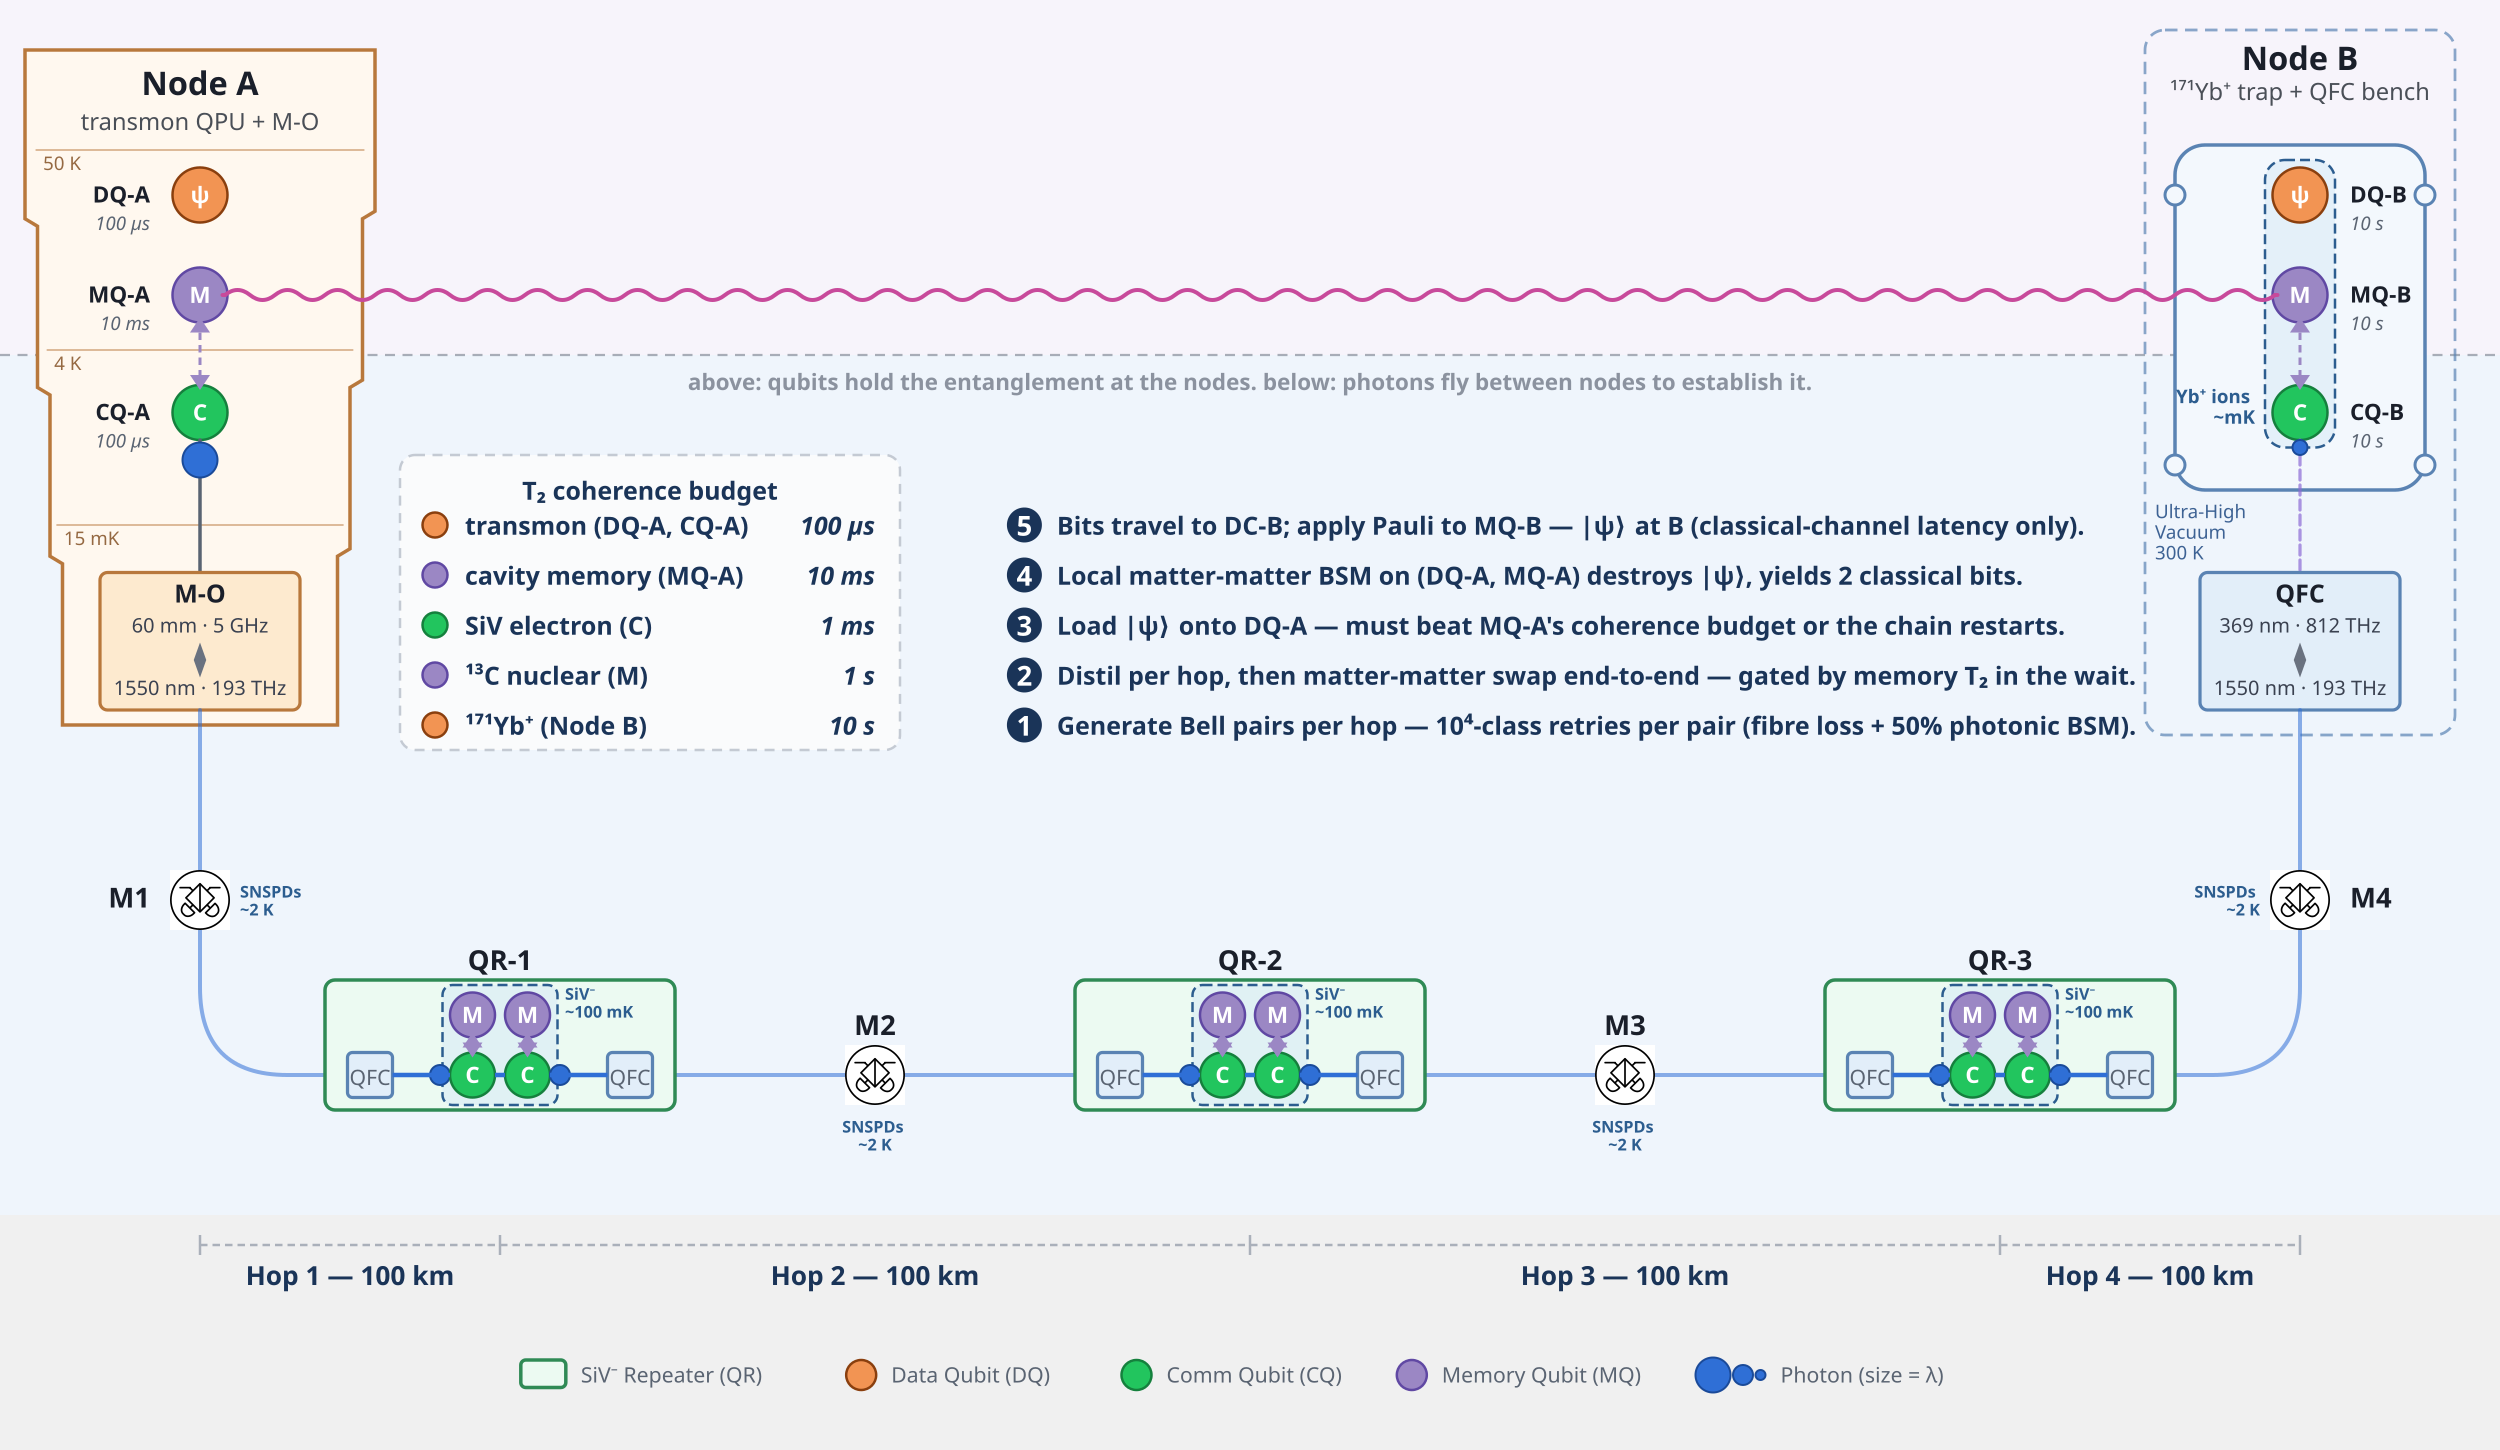
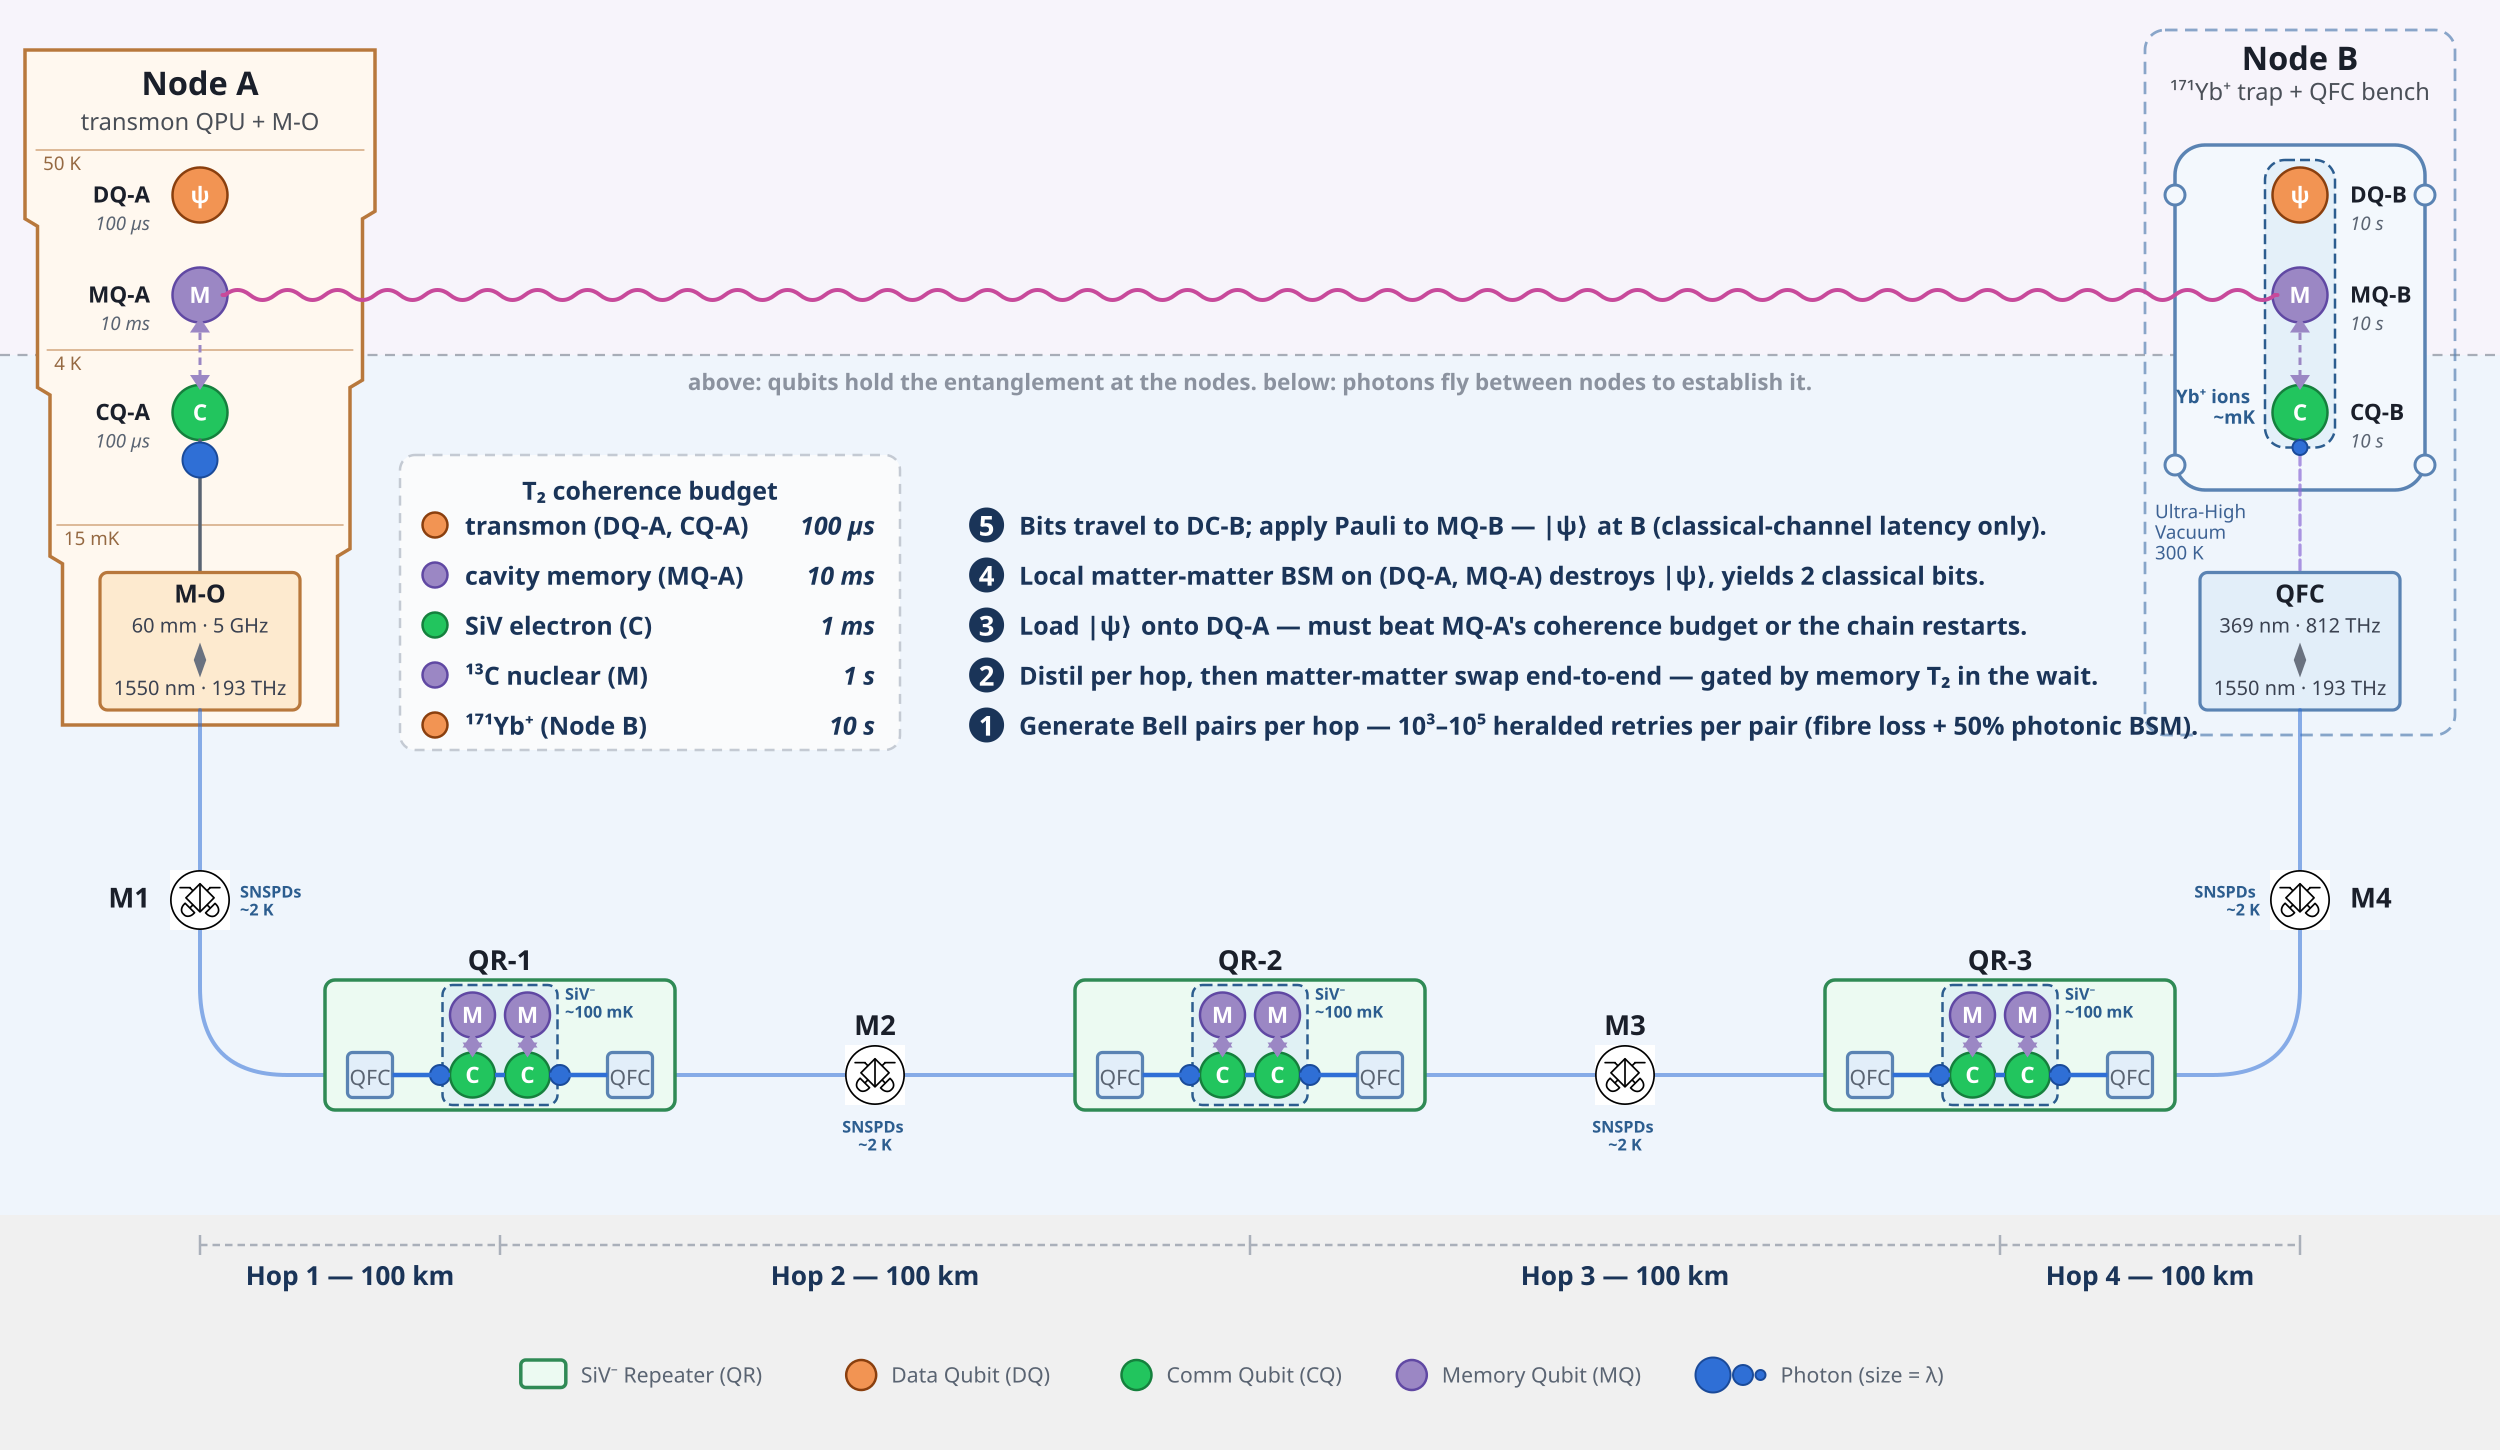
<svg xmlns="http://www.w3.org/2000/svg" viewBox="0 0 1000 580" role="img">
  <defs>
    <style>
  .vessel-A   { fill: #fff8ef; stroke: #b8783c; stroke-width: 1.4; }
  .vessel-B   { fill: #f3f8fd; stroke: #5a83b3; stroke-width: 1.4; }
  .nodeB-bdy  { fill: none; stroke: #5a83b3; stroke-width: 1.1; stroke-dasharray: 5 3; opacity: 0.7; }
  .repeater   { fill: #ecfaf2; stroke: #2f8a55; stroke-width: 1.4; }
  .m2o-blk    { fill: #fdeacf; stroke: #b8783c; stroke-width: 1.3; }
  .qfc-blk    { fill: #e2eef9; stroke: #5a83b3; stroke-width: 1.3; }
  .viewport   { fill: #f3f8fd; stroke: #5a83b3; stroke-width: 1.2; }
  .cold-zone  { fill: #d6e8f6; fill-opacity: 0.55; stroke: #2c5d8f; stroke-width: 1.0; stroke-dasharray: 4 2; }
  .cold-tag   { font: 700 7.5px sans-serif; fill: #2c5d8f; text-anchor: middle; }
  .t2-tag     { font: italic 7.5px sans-serif; fill: #5a6472; }
  .plate      { stroke: #b8783c; stroke-width: 0.7; opacity: 0.55; }

  .data       { fill: #f29453; stroke: #8a3f0e; stroke-width: 1; }
  .comm       { fill: #22c55e; stroke: #15803d; stroke-width: 1; }
  .memory     { fill: #9b87c4; stroke: #6048a3; stroke-width: 1; }
  .photon     { fill: #2f6fd6; stroke: #1a4a99; stroke-width: 0.8; }

  .node-ttl   { font: 700 13px sans-serif; fill: #1a1f2a; text-anchor: middle; }
  .node-sub   { font: 9.5px sans-serif; fill: #4a4f57; text-anchor: middle; }
  .lbl        { font: 600 11px sans-serif; fill: #1a1f2a; text-anchor: middle; }
  .blk-ttl    { font: 700 10px sans-serif; fill: #1a1f2a; text-anchor: middle; }
  .blk-line   { font: 8px sans-serif; fill: #3a4150; text-anchor: middle; }
  .plate-tag  { font: 7.5px sans-serif; fill: #8a5a30; text-anchor: start; opacity: 0.9; }
  .mini       { font: 8.5px sans-serif; fill: #5a6472; text-anchor: middle; }
  .qbit-in    { font: 700 9px sans-serif; fill: #ffffff; text-anchor: middle; dominant-baseline: middle; }
  .qbit-side  { font: 600 9px sans-serif; fill: #1a1f2a; }
  .km         { font: 600 9px sans-serif; fill: #5a6472; text-anchor: middle; }
  .hop        { font: 700 10.5px sans-serif; fill: #1a3458; text-anchor: middle; }
  .midline    { stroke: #aab0ba; stroke-width: 1; fill: none; stroke-dasharray: 3 2; }
  .swap-link  { stroke: #9b87c4; stroke-width: 1.2; fill: none; stroke-dasharray: 3 2; }

  .plane-matter    { fill: #f7f4fb; }
  .plane-photonic  { fill: #eff5fc; }
  .interface-line  { stroke: #6a7280; stroke-width: 0.9; fill: none; stroke-dasharray: 4 3; opacity: 0.55; }
  .plane-tag       { font: 700 9px sans-serif; fill: #6a7280; opacity: 0.75; }

  .fiber           { stroke: #5a6472; stroke-width: 1.4; fill: none; stroke-linecap: round; stroke-linejoin: round; }
  .fiber--quantum  { stroke: #2f6fd6; stroke-width: 1.6; fill: none; stroke-linecap: round; stroke-linejoin: round; opacity: 0.55; }
  .fiber--stub     { stroke: #2f6fd6; stroke-width: 1.8; fill: none; stroke-linecap: butt; }
  .fiber--uv       { stroke: #8c6ad6; stroke-width: 1.3; fill: none; stroke-linecap: round; stroke-dasharray: 4 2; opacity: 0.7; }

  /* End-to-end entanglement wavy line between MQ-A and MQ-B (workspace
     convention — magenta sinusoid; see /entanglement, /swapping). */
  .entanglement    { stroke: #c84a9b; stroke-width: 1.6; fill: none; stroke-linecap: round; }
  .entanglement-lbl{ font: 600 9px sans-serif; fill: #c84a9b; text-anchor: middle; }

  /* Numbered teleportation-protocol steps overlaid on the figure.
     dominant-baseline: central on BOTH the badge number and the caption
     text — otherwise the caption defaults to baseline-aligned (visual
     centre above y) while the badge number is geometrically centred at y,
     leaving the digits sitting visibly lower than the words. */
  .step-num   { font: 700 11px sans-serif; fill: #ffffff; text-anchor: middle; dominant-baseline: central; }
  .step-num-bg{ fill: #1a3458; stroke: none; }
  .step-txt   { font: 600 10px sans-serif; fill: #1a3458; text-anchor: start; dominant-baseline: central; }
</style>
    <symbol id="quisp-bsa-white" viewBox="0 0 100 100" overflow="visible">
      <rect x="0" y="0" width="100" height="100" fill="#ffffff" />
      <g transform="rotate(180 50 50)">
        <g id="layer1" transform="translate(-31.46088,77.69216)">
          <g id="g20029" transform="matrix(2.837529,0,0,2.837529,-4.74348,-1217.76)">
            <circle style="fill:none;stroke:#000000;stroke-width:1;stroke-miterlimit:4;stroke-dasharray:none" id="circle19883" cx="30.38" cy="419.403" r="17.121" />
            <rect style="fill:none;stroke:#000000;stroke-width:1;stroke-linejoin:round;stroke-miterlimit:4;stroke-dasharray:none" id="rect19885" width="11.686" height="11.686" x="-324.797" y="-281.833" ry="0" transform="rotate(-135)" />
            <path id="path19887" style="fill:none;stroke:#000000;stroke-width:1;stroke-linejoin:round;stroke-miterlimit:4;stroke-dasharray:none" d="m 20.283,411.291 c -1.34,1.34 -1.049,3.788 0.652,5.489 l 0.614,0.614 5.536,-5.536 -0.614,-0.614 c -1.701,-1.701 -4.149,-1.992 -5.489,-0.652 z" />
            <path id="path19889" style="fill:none;stroke:#000000;stroke-width:1;stroke-linejoin:round;stroke-miterlimit:4;stroke-dasharray:none" d="m 39.687,410.683 c -1.34,-1.34 -3.788,-1.049 -5.489,0.652 l -0.614,0.614 5.536,5.536 0.614,-0.614 c 1.701,-1.701 1.992,-4.149 0.652,-5.489 z" />
            <path style="fill:none;stroke:#000000;stroke-width:1;stroke-linecap:butt;stroke-linejoin:miter;stroke-miterlimit:4;stroke-dasharray:none;stroke-opacity:1" d="M 30.38,428.952 V 412.425" id="path19891" />
            <path style="fill:none;stroke:#000000;stroke-width:1;stroke-linecap:butt;stroke-linejoin:miter;stroke-miterlimit:4;stroke-dasharray:none;stroke-opacity:1" d="m 24.318,414.627 1.952,1.952" id="path19893" />
            <path style="fill:none;stroke:#000000;stroke-width:1;stroke-linecap:butt;stroke-linejoin:miter;stroke-miterlimit:4;stroke-dasharray:none;stroke-opacity:1" d="m 36.352,414.717 -1.952,1.952" id="path19895" />
            <path style="fill:none;stroke:#000000;stroke-width:1;stroke-linecap:butt;stroke-linejoin:miter;stroke-miterlimit:4;stroke-dasharray:none;stroke-opacity:1" d="m 34.512,424.82 1.952,1.952" id="path19897" />
            <path style="fill:none;stroke:#000000;stroke-width:1;stroke-linecap:round;stroke-linejoin:miter;stroke-miterlimit:4;stroke-dasharray:none;stroke-opacity:1" d="m 36.202,426.664 h 5.849" id="path19899" />
            <path style="fill:none;stroke:#000000;stroke-width:1;stroke-linecap:butt;stroke-linejoin:miter;stroke-miterlimit:4;stroke-dasharray:none;stroke-opacity:1" d="m 26.248,424.82 -1.952,1.952" id="path19903" />
            <path style="fill:none;stroke:#000000;stroke-width:1;stroke-linecap:round;stroke-linejoin:miter;stroke-miterlimit:4;stroke-dasharray:none;stroke-opacity:1" d="M 24.558,426.664 H 18.71" id="path19905" />
          </g>
        </g>
      </g>
    </symbol>
  </defs>
  <rect x="0" y="0" width="1000" height="142" class="plane-matter" />
  <rect x="0" y="142" width="1000" height="344" class="plane-photonic" />
  <line x1="0" y1="142" x2="1000" y2="142" class="interface-line" />
  <text x="500.0" y="156" class="plane-tag" style="text-anchor:middle">above: qubits hold the entanglement at the nodes.   below: photons fly between nodes to establish it.</text>
  <path d="M 10.0,20 L 150.0,20 L 150.0,84.5 L 145.0,87.5 L 145.0,152.0 L 140.0,155.0 L 140.0,219.5 L 135.0,222.5 L 135.0,290 L 25.0,290 L 25.0,225.5 L 20.0,222.5 L 20.0,158.0 L 15.0,155.0 L 15.0,90.5 L 10.0,87.5 L 10.0,20 Z" class="vessel-A" />
  <line x1="14.222" y1="60" x2="145.778" y2="60" class="plate" />
  <text x="17.222" y="68" class="plate-tag" style="text-anchor:start">50 K</text>
  <line x1="18.667" y1="140" x2="141.333" y2="140" class="plate" />
  <text x="21.667" y="148" class="plate-tag" style="text-anchor:start">4 K</text>
  <line x1="22.556" y1="210" x2="137.444" y2="210" class="plate" />
  <text x="25.556" y="218" class="plate-tag" style="text-anchor:start">15 mK</text>
  <text x="80" y="38" class="node-ttl" style="text-anchor:middle">Node A</text>
  <text x="80" y="52" class="node-sub" style="text-anchor:middle">transmon QPU + M-O</text>
  <circle cx="80" cy="78" r="11" class="data" />
  <text x="80" y="78" class="qbit-in" style="text-anchor:middle">ψ</text>
  <text x="60" y="81" class="qbit-side" style="text-anchor:end">DQ-A</text>
  <circle cx="80" cy="118" r="11" class="memory" />
  <text x="80" y="118" class="qbit-in" style="text-anchor:middle">M</text>
  <text x="60" y="121" class="qbit-side" style="text-anchor:end">MQ-A</text>
  <circle cx="80" cy="165" r="11" class="comm" />
  <text x="80" y="165" class="qbit-in" style="text-anchor:middle">C</text>
  <text x="60" y="168" class="qbit-side" style="text-anchor:end">CQ-A</text>
  <line x1="80" y1="133" x2="80" y2="150" class="swap-link" />
  <path d="M 76 133 L 84 133 L 80 127 Z" style="fill:#9b87c4" />
  <path d="M 76 150 L 84 150 L 80 156 Z" style="fill:#9b87c4" />
  <text x="60" y="92" class="t2-tag" style="text-anchor:end">100 µs</text>
  <text x="60" y="132" class="t2-tag" style="text-anchor:end">10 ms</text>
  <text x="60" y="179" class="t2-tag" style="text-anchor:end">100 µs</text>
  <line x1="80" y1="176" x2="80" y2="229" class="fiber" />
  <circle cx="80" cy="184" r="7" class="photon" />
  <rect x="40.0" y="229" width="80" height="55" rx="3" class="m2o-blk" />
  <text x="80" y="241" class="blk-ttl" style="text-anchor:middle">M-O</text>
  <text x="80" y="253" class="blk-line" style="text-anchor:middle">60 mm · 5 GHz</text>
  <path d="M 80 257 L 82.5 264 L 80 271 L 77.5 264 Z" style="fill:#6a7280" />
  <text x="80" y="278" class="blk-line" style="text-anchor:middle">1550 nm · 193 THz</text>
  <path d="M 80 284 V 395 Q 80 430 115 430 H 139" class="fiber--quantum" />
  <rect x="858.0" y="12" width="124" height="282" rx="8" class="nodeB-bdy" />
  <text x="920" y="28" class="node-ttl" style="text-anchor:middle">Node B</text>
  <text x="920" y="40" class="node-sub" style="text-anchor:middle">¹⁷¹Yb⁺ trap + QFC bench</text>
  <rect x="870.0" y="58" width="100" height="138" rx="12" class="vessel-B" />
  <circle cx="870.0" cy="78" r="4" class="viewport" />
  <circle cx="970.0" cy="78" r="4" class="viewport" />
  <circle cx="870.0" cy="186" r="4" class="viewport" />
  <circle cx="970.0" cy="186" r="4" class="viewport" />
  <rect x="906" y="64" width="28" height="115" rx="8" class="cold-zone" />
  <text x="902" y="165" class="cold-tag" style="text-anchor:end">
    <tspan x="902" dy="-0.5em">Yb⁺ ions</tspan>
    <tspan x="902" dy="1.1em">~mK</tspan>
  </text>
  <text x="862" y="215.5" class="plate-tag" style="text-anchor:start;fill:#2a5288;font-size:7.5px">
    <tspan x="862" dy="-1.1em">Ultra-High</tspan>
    <tspan x="862" dy="1.1em">Vacuum</tspan>
    <tspan x="862" dy="1.1em">300 K</tspan>
  </text>
  <circle cx="920" cy="78" r="11" class="data" />
  <text x="920" y="78" class="qbit-in" style="text-anchor:middle">ψ</text>
  <text x="940" y="81" class="qbit-side" style="text-anchor:start">DQ-B</text>
  <circle cx="920" cy="118" r="11" class="memory" />
  <text x="920" y="118" class="qbit-in" style="text-anchor:middle">M</text>
  <text x="940" y="121" class="qbit-side" style="text-anchor:start">MQ-B</text>
  <circle cx="920" cy="165" r="11" class="comm" />
  <text x="920" y="165" class="qbit-in" style="text-anchor:middle">C</text>
  <text x="940" y="168" class="qbit-side" style="text-anchor:start">CQ-B</text>
  <line x1="920" y1="133" x2="920" y2="150" class="swap-link" />
  <path d="M 916 133 L 924 133 L 920 127 Z" style="fill:#9b87c4" />
  <path d="M 916 150 L 924 150 L 920 156 Z" style="fill:#9b87c4" />
  <text x="940" y="92" class="t2-tag" style="text-anchor:start">10 s</text>
  <text x="940" y="132" class="t2-tag" style="text-anchor:start">10 s</text>
  <text x="940" y="179" class="t2-tag" style="text-anchor:start">10 s</text>
  <line x1="920" y1="176" x2="920" y2="229" class="fiber--uv" />
  <circle cx="920" cy="179" r="3" class="photon" />
  <rect x="880.0" y="229" width="80" height="55" rx="3" class="qfc-blk" />
  <text x="920" y="241" class="blk-ttl" style="text-anchor:middle">QFC</text>
  <text x="920" y="253" class="blk-line" style="text-anchor:middle">369 nm · 812 THz</text>
  <path d="M 920 257 L 922.5 264 L 920 271 L 917.5 264 Z" style="fill:#6a7280" />
  <text x="920" y="278" class="blk-line" style="text-anchor:middle">1550 nm · 193 THz</text>
  <path d="M 920 284 V 395 Q 920 430 885 430 H 861" class="fiber--quantum" />
  <line x1="261" y1="430" x2="439" y2="430" class="fiber--quantum" />
  <line x1="561" y1="430" x2="739" y2="430" class="fiber--quantum" />
  <rect x="130.0" y="392" width="140" height="52" rx="4" class="repeater" />
  <rect x="177.0" y="394" width="46.0" height="48" rx="4" class="cold-zone" />
  <text x="200" y="388" class="lbl" style="text-anchor:middle">QR-1</text>
  <text x="226.0" y="396" class="cold-tag" style="text-anchor:start;font-size:6.5px">
    <tspan x="226.0" dy="0.6em">SiV⁻</tspan>
    <tspan x="226.0" dy="1.1em">~100 mK</tspan>
  </text>
  <rect x="139" y="421" width="18" height="18" rx="2" class="qfc-blk" />
  <text x="148" y="434" class="mini" style="text-anchor:middle">QFC</text>
  <circle cx="176.0" cy="430" r="4" class="photon" />
  <circle cx="189.0" cy="430" r="9" class="comm" />
  <text x="189.0" y="430" class="qbit-in" style="text-anchor:middle">C</text>
  <circle cx="211.0" cy="430" r="9" class="comm" />
  <text x="211.0" y="430" class="qbit-in" style="text-anchor:middle">C</text>
  <circle cx="224.0" cy="430" r="4" class="photon" />
  <rect x="243" y="421" width="18" height="18" rx="2" class="qfc-blk" />
  <text x="252" y="434" class="mini" style="text-anchor:middle">QFC</text>
  <circle cx="189.0" cy="406" r="9" class="memory" />
  <text x="189.0" y="406" class="qbit-in" style="text-anchor:middle">M</text>
  <circle cx="211.0" cy="406" r="9" class="memory" />
  <text x="211.0" y="406" class="qbit-in" style="text-anchor:middle">M</text>
  <line x1="189.0" y1="419" x2="189.0" y2="417" class="swap-link" />
  <path d="M 185.0 419 L 193.0 419 L 189.0 413 Z" style="fill:#9b87c4" />
  <path d="M 185.0 417 L 193.0 417 L 189.0 423 Z" style="fill:#9b87c4" />
  <line x1="211.0" y1="419" x2="211.0" y2="417" class="swap-link" />
  <path d="M 207.0 419 L 215.0 419 L 211.0 413 Z" style="fill:#9b87c4" />
  <path d="M 207.0 417 L 215.0 417 L 211.0 423 Z" style="fill:#9b87c4" />
  <line x1="157" y1="430" x2="180.0" y2="430" class="fiber--stub" />
  <line x1="220.0" y1="430" x2="243" y2="430" class="fiber--stub" />
  <line x1="198.0" y1="430" x2="202.0" y2="430" class="fiber--stub" />
  <rect x="430.0" y="392" width="140" height="52" rx="4" class="repeater" />
  <rect x="477.0" y="394" width="46.0" height="48" rx="4" class="cold-zone" />
  <text x="500" y="388" class="lbl" style="text-anchor:middle">QR-2</text>
  <text x="526.0" y="396" class="cold-tag" style="text-anchor:start;font-size:6.5px">
    <tspan x="526.0" dy="0.6em">SiV⁻</tspan>
    <tspan x="526.0" dy="1.1em">~100 mK</tspan>
  </text>
  <rect x="439" y="421" width="18" height="18" rx="2" class="qfc-blk" />
  <text x="448" y="434" class="mini" style="text-anchor:middle">QFC</text>
  <circle cx="476.0" cy="430" r="4" class="photon" />
  <circle cx="489.0" cy="430" r="9" class="comm" />
  <text x="489.0" y="430" class="qbit-in" style="text-anchor:middle">C</text>
  <circle cx="511.0" cy="430" r="9" class="comm" />
  <text x="511.0" y="430" class="qbit-in" style="text-anchor:middle">C</text>
  <circle cx="524.0" cy="430" r="4" class="photon" />
  <rect x="543" y="421" width="18" height="18" rx="2" class="qfc-blk" />
  <text x="552" y="434" class="mini" style="text-anchor:middle">QFC</text>
  <circle cx="489.0" cy="406" r="9" class="memory" />
  <text x="489.0" y="406" class="qbit-in" style="text-anchor:middle">M</text>
  <circle cx="511.0" cy="406" r="9" class="memory" />
  <text x="511.0" y="406" class="qbit-in" style="text-anchor:middle">M</text>
  <line x1="489.0" y1="419" x2="489.0" y2="417" class="swap-link" />
  <path d="M 485.0 419 L 493.0 419 L 489.0 413 Z" style="fill:#9b87c4" />
  <path d="M 485.0 417 L 493.0 417 L 489.0 423 Z" style="fill:#9b87c4" />
  <line x1="511.0" y1="419" x2="511.0" y2="417" class="swap-link" />
  <path d="M 507.0 419 L 515.0 419 L 511.0 413 Z" style="fill:#9b87c4" />
  <path d="M 507.0 417 L 515.0 417 L 511.0 423 Z" style="fill:#9b87c4" />
  <line x1="457" y1="430" x2="480.0" y2="430" class="fiber--stub" />
  <line x1="520.0" y1="430" x2="543" y2="430" class="fiber--stub" />
  <line x1="498.0" y1="430" x2="502.0" y2="430" class="fiber--stub" />
  <rect x="730.0" y="392" width="140" height="52" rx="4" class="repeater" />
  <rect x="777.0" y="394" width="46.0" height="48" rx="4" class="cold-zone" />
  <text x="800" y="388" class="lbl" style="text-anchor:middle">QR-3</text>
  <text x="826.0" y="396" class="cold-tag" style="text-anchor:start;font-size:6.5px">
    <tspan x="826.0" dy="0.6em">SiV⁻</tspan>
    <tspan x="826.0" dy="1.1em">~100 mK</tspan>
  </text>
  <rect x="739" y="421" width="18" height="18" rx="2" class="qfc-blk" />
  <text x="748" y="434" class="mini" style="text-anchor:middle">QFC</text>
  <circle cx="776.0" cy="430" r="4" class="photon" />
  <circle cx="789.0" cy="430" r="9" class="comm" />
  <text x="789.0" y="430" class="qbit-in" style="text-anchor:middle">C</text>
  <circle cx="811.0" cy="430" r="9" class="comm" />
  <text x="811.0" y="430" class="qbit-in" style="text-anchor:middle">C</text>
  <circle cx="824.0" cy="430" r="4" class="photon" />
  <rect x="843" y="421" width="18" height="18" rx="2" class="qfc-blk" />
  <text x="852" y="434" class="mini" style="text-anchor:middle">QFC</text>
  <circle cx="789.0" cy="406" r="9" class="memory" />
  <text x="789.0" y="406" class="qbit-in" style="text-anchor:middle">M</text>
  <circle cx="811.0" cy="406" r="9" class="memory" />
  <text x="811.0" y="406" class="qbit-in" style="text-anchor:middle">M</text>
  <line x1="789.0" y1="419" x2="789.0" y2="417" class="swap-link" />
  <path d="M 785.0 419 L 793.0 419 L 789.0 413 Z" style="fill:#9b87c4" />
  <path d="M 785.0 417 L 793.0 417 L 789.0 423 Z" style="fill:#9b87c4" />
  <line x1="811.0" y1="419" x2="811.0" y2="417" class="swap-link" />
  <path d="M 807.0 419 L 815.0 419 L 811.0 413 Z" style="fill:#9b87c4" />
  <path d="M 807.0 417 L 815.0 417 L 811.0 423 Z" style="fill:#9b87c4" />
  <line x1="757" y1="430" x2="780.0" y2="430" class="fiber--stub" />
  <line x1="820.0" y1="430" x2="843" y2="430" class="fiber--stub" />
  <line x1="798.0" y1="430" x2="802.0" y2="430" class="fiber--stub" />
  <use href="#quisp-bsa-white" x="68.0" y="348.0" width="24" height="24" />
  <text x="60.0" y="363" class="lbl" style="text-anchor:end">M1</text>
  <use href="#quisp-bsa-white" x="908.0" y="348.0" width="24" height="24" />
  <text x="940.0" y="363" class="lbl" style="text-anchor:start">M4</text>
  <use href="#quisp-bsa-white" x="338.0" y="418.0" width="24" height="24" />
  <text x="350.0" y="414.0" class="lbl" style="text-anchor:middle">M2</text>
  <use href="#quisp-bsa-white" x="638.0" y="418.0" width="24" height="24" />
  <text x="650.0" y="414.0" class="lbl" style="text-anchor:middle">M3</text>
  <text x="96" y="360" class="cold-tag" style="text-anchor:start;font-size:6.5px">
    <tspan x="96" dy="-0.15em">SNSPDs</tspan>
    <tspan x="96" dy="1.1em">~2 K</tspan>
  </text>
  <text x="904" y="360" class="cold-tag" style="text-anchor:end;font-size:6.5px">
    <tspan x="904" dy="-0.15em">SNSPDs</tspan>
    <tspan x="904" dy="1.1em">~2 K</tspan>
  </text>
  <text x="350.0" y="454" class="cold-tag" style="text-anchor:middle;font-size:6.5px">
    <tspan x="350.0" dy="-0.15em">SNSPDs</tspan>
    <tspan x="350.0" dy="1.1em">~2 K</tspan>
  </text>
  <text x="650.0" y="454" class="cold-tag" style="text-anchor:middle;font-size:6.5px">
    <tspan x="650.0" dy="-0.15em">SNSPDs</tspan>
    <tspan x="650.0" dy="1.1em">~2 K</tspan>
  </text>
  <line x1="80" y1="498" x2="200" y2="498" class="midline" />
  <text x="140.0" y="514" class="hop" style="text-anchor:middle">Hop 1 — 100 km</text>
  <line x1="200" y1="498" x2="500" y2="498" class="midline" />
  <text x="350.0" y="514" class="hop" style="text-anchor:middle">Hop 2 — 100 km</text>
  <line x1="500" y1="498" x2="800" y2="498" class="midline" />
  <text x="650.0" y="514" class="hop" style="text-anchor:middle">Hop 3 — 100 km</text>
  <line x1="800" y1="498" x2="920" y2="498" class="midline" />
  <text x="860.0" y="514" class="hop" style="text-anchor:middle">Hop 4 — 100 km</text>
  <line x1="80" y1="494" x2="80" y2="502" style="stroke:#aab0ba;stroke-width:1" />
  <line x1="200" y1="494" x2="200" y2="502" style="stroke:#aab0ba;stroke-width:1" />
  <line x1="500" y1="494" x2="500" y2="502" style="stroke:#aab0ba;stroke-width:1" />
  <line x1="800" y1="494" x2="800" y2="502" style="stroke:#aab0ba;stroke-width:1" />
  <line x1="920" y1="494" x2="920" y2="502" style="stroke:#aab0ba;stroke-width:1" />
  <line x1="89" y1="118" x2="90.0" y2="118" class="entanglement" />
  <path d="M 90.0 118 q 5.0 -4 10 0 t 10 0 t 10 0 t 10 0 t 10 0 t 10 0 t 10 0 t 10 0 t 10 0 t 10 0 t 10 0 t 10 0 t 10 0 t 10 0 t 10 0 t 10 0 t 10 0 t 10 0 t 10 0 t 10 0 t 10 0 t 10 0 t 10 0 t 10 0 t 10 0 t 10 0 t 10 0 t 10 0 t 10 0 t 10 0 t 10 0 t 10 0 t 10 0 t 10 0 t 10 0 t 10 0 t 10 0 t 10 0 t 10 0 t 10 0 t 10 0 t 10 0 t 10 0 t 10 0 t 10 0 t 10 0 t 10 0 t 10 0 t 10 0 t 10 0 t 10 0 t 10 0 t 10 0 t 10 0 t 10 0 t 10 0 t 10 0 t 10 0 t 10 0 t 10 0 t 10 0 t 10 0 t 10 0 t 10 0 t 10 0 t 10 0 t 10 0 t 10 0 t 10 0 t 10 0 t 10 0 t 10 0 t 10 0 t 10 0 t 10 0 t 10 0 t 10 0 t 10 0 t 10 0 t 10 0 t 10 0 t 10 0" class="entanglement" />
  <line x1="910.0" y1="118" x2="911" y2="118" class="entanglement" />
-   <circle cx="409.76" cy="290.0" r="7" class="step-num-bg" />
-   <text x="409.76" y="290.0" class="step-num" style="text-anchor:middle">1</text>
-   <text x="422.76" y="290.0" class="step-txt" style="text-anchor:start">Generate Bell pairs per hop — 10⁴-class retries per pair (fibre loss + 50% photonic BSM).</text>
-   <circle cx="409.76" cy="270.0" r="7" class="step-num-bg" />
-   <text x="409.76" y="270.0" class="step-num" style="text-anchor:middle">2</text>
-   <text x="422.76" y="270.0" class="step-txt" style="text-anchor:start">Distil per hop, then matter-matter swap end-to-end — gated by memory T₂ in the wait.</text>
-   <circle cx="409.76" cy="250.0" r="7" class="step-num-bg" />
-   <text x="409.76" y="250.0" class="step-num" style="text-anchor:middle">3</text>
-   <text x="422.76" y="250.0" class="step-txt" style="text-anchor:start">Load |ψ⟩ onto DQ-A — must beat MQ-A's coherence budget or the chain restarts.</text>
-   <circle cx="409.76" cy="230.0" r="7" class="step-num-bg" />
-   <text x="409.76" y="230.0" class="step-num" style="text-anchor:middle">4</text>
-   <text x="422.76" y="230.0" class="step-txt" style="text-anchor:start">Local matter-matter BSM on (DQ-A, MQ-A) destroys |ψ⟩, yields 2 classical bits.</text>
-   <circle cx="409.76" cy="210.0" r="7" class="step-num-bg" />
-   <text x="409.76" y="210.0" class="step-num" style="text-anchor:middle">5</text>
-   <text x="422.76" y="210.0" class="step-txt" style="text-anchor:start">Bits travel to DC-B; apply Pauli to MQ-B — |ψ⟩ at B (classical-channel latency only).</text>
+   <circle cx="394.64" cy="290.0" r="7" class="step-num-bg" />
+   <text x="394.64" y="290.0" class="step-num" style="text-anchor:middle">1</text>
+   <text x="407.64" y="290.0" class="step-txt" style="text-anchor:start">Generate Bell pairs per hop — 10³–10⁵ heralded retries per pair (fibre loss + 50% photonic BSM).</text>
+   <circle cx="394.64" cy="270.0" r="7" class="step-num-bg" />
+   <text x="394.64" y="270.0" class="step-num" style="text-anchor:middle">2</text>
+   <text x="407.64" y="270.0" class="step-txt" style="text-anchor:start">Distil per hop, then matter-matter swap end-to-end — gated by memory T₂ in the wait.</text>
+   <circle cx="394.64" cy="250.0" r="7" class="step-num-bg" />
+   <text x="394.64" y="250.0" class="step-num" style="text-anchor:middle">3</text>
+   <text x="407.64" y="250.0" class="step-txt" style="text-anchor:start">Load |ψ⟩ onto DQ-A — must beat MQ-A's coherence budget or the chain restarts.</text>
+   <circle cx="394.64" cy="230.0" r="7" class="step-num-bg" />
+   <text x="394.64" y="230.0" class="step-num" style="text-anchor:middle">4</text>
+   <text x="407.64" y="230.0" class="step-txt" style="text-anchor:start">Local matter-matter BSM on (DQ-A, MQ-A) destroys |ψ⟩, yields 2 classical bits.</text>
+   <circle cx="394.64" cy="210.0" r="7" class="step-num-bg" />
+   <text x="394.64" y="210.0" class="step-num" style="text-anchor:middle">5</text>
+   <text x="407.64" y="210.0" class="step-txt" style="text-anchor:start">Bits travel to DC-B; apply Pauli to MQ-B — |ψ⟩ at B (classical-channel latency only).</text>
  <rect x="160" y="182" width="200" height="118" rx="6" style="fill: #fafbfc; stroke: #c4cad3; stroke-width: 1; stroke-dasharray: 4 3" />
  <text x="260.0" y="196" class="step-txt" style="text-anchor:middle;font-weight: 700">T₂ coherence budget</text>
  <circle cx="174" cy="210" r="5" class="data" />
  <text x="186" y="210" class="step-txt" style="text-anchor:start">transmon (DQ-A, CQ-A)</text>
  <text x="350" y="210" class="step-txt" style="text-anchor:end;font-style: italic">100 µs</text>
  <circle cx="174" cy="230" r="5" class="memory" />
  <text x="186" y="230" class="step-txt" style="text-anchor:start">cavity memory (MQ-A)</text>
  <text x="350" y="230" class="step-txt" style="text-anchor:end;font-style: italic">10 ms</text>
  <circle cx="174" cy="250" r="5" class="comm" />
  <text x="186" y="250" class="step-txt" style="text-anchor:start">SiV electron (C)</text>
  <text x="350" y="250" class="step-txt" style="text-anchor:end;font-style: italic">1 ms</text>
  <circle cx="174" cy="270" r="5" class="memory" />
  <text x="186" y="270" class="step-txt" style="text-anchor:start">¹³C nuclear (M)</text>
  <text x="350" y="270" class="step-txt" style="text-anchor:end;font-style: italic">1 s</text>
  <circle cx="174" cy="290" r="5" class="data" />
  <text x="186" y="290" class="step-txt" style="text-anchor:start">¹⁷¹Yb⁺ (Node B)</text>
  <text x="350" y="290" class="step-txt" style="text-anchor:end;font-style: italic">10 s</text>
  <rect x="208.325" y="544" width="18" height="11" rx="2" class="repeater" />
  <text x="232.325" y="553" class="mini" style="text-anchor:start">SiV⁻ Repeater (QR)</text>
  <circle cx="344.475" cy="550" r="6" class="data" />
  <text x="356.475" y="553" class="mini" style="text-anchor:start">Data Qubit (DQ)</text>
  <circle cx="454.6" cy="550" r="6" class="comm" />
  <text x="466.6" y="553" class="mini" style="text-anchor:start">Comm Qubit (CQ)</text>
  <circle cx="564.725" cy="550" r="6" class="memory" />
  <text x="576.725" y="553" class="mini" style="text-anchor:start">Memory Qubit (MQ)</text>
  <circle cx="685.2" cy="550" r="7" class="photon" />
  <circle cx="697.2" cy="550" r="4" class="photon" />
  <circle cx="704.2" cy="550" r="2" class="photon" />
  <text x="712.2" y="553" class="mini" style="text-anchor:start">Photon (size = λ)</text>
</svg>
